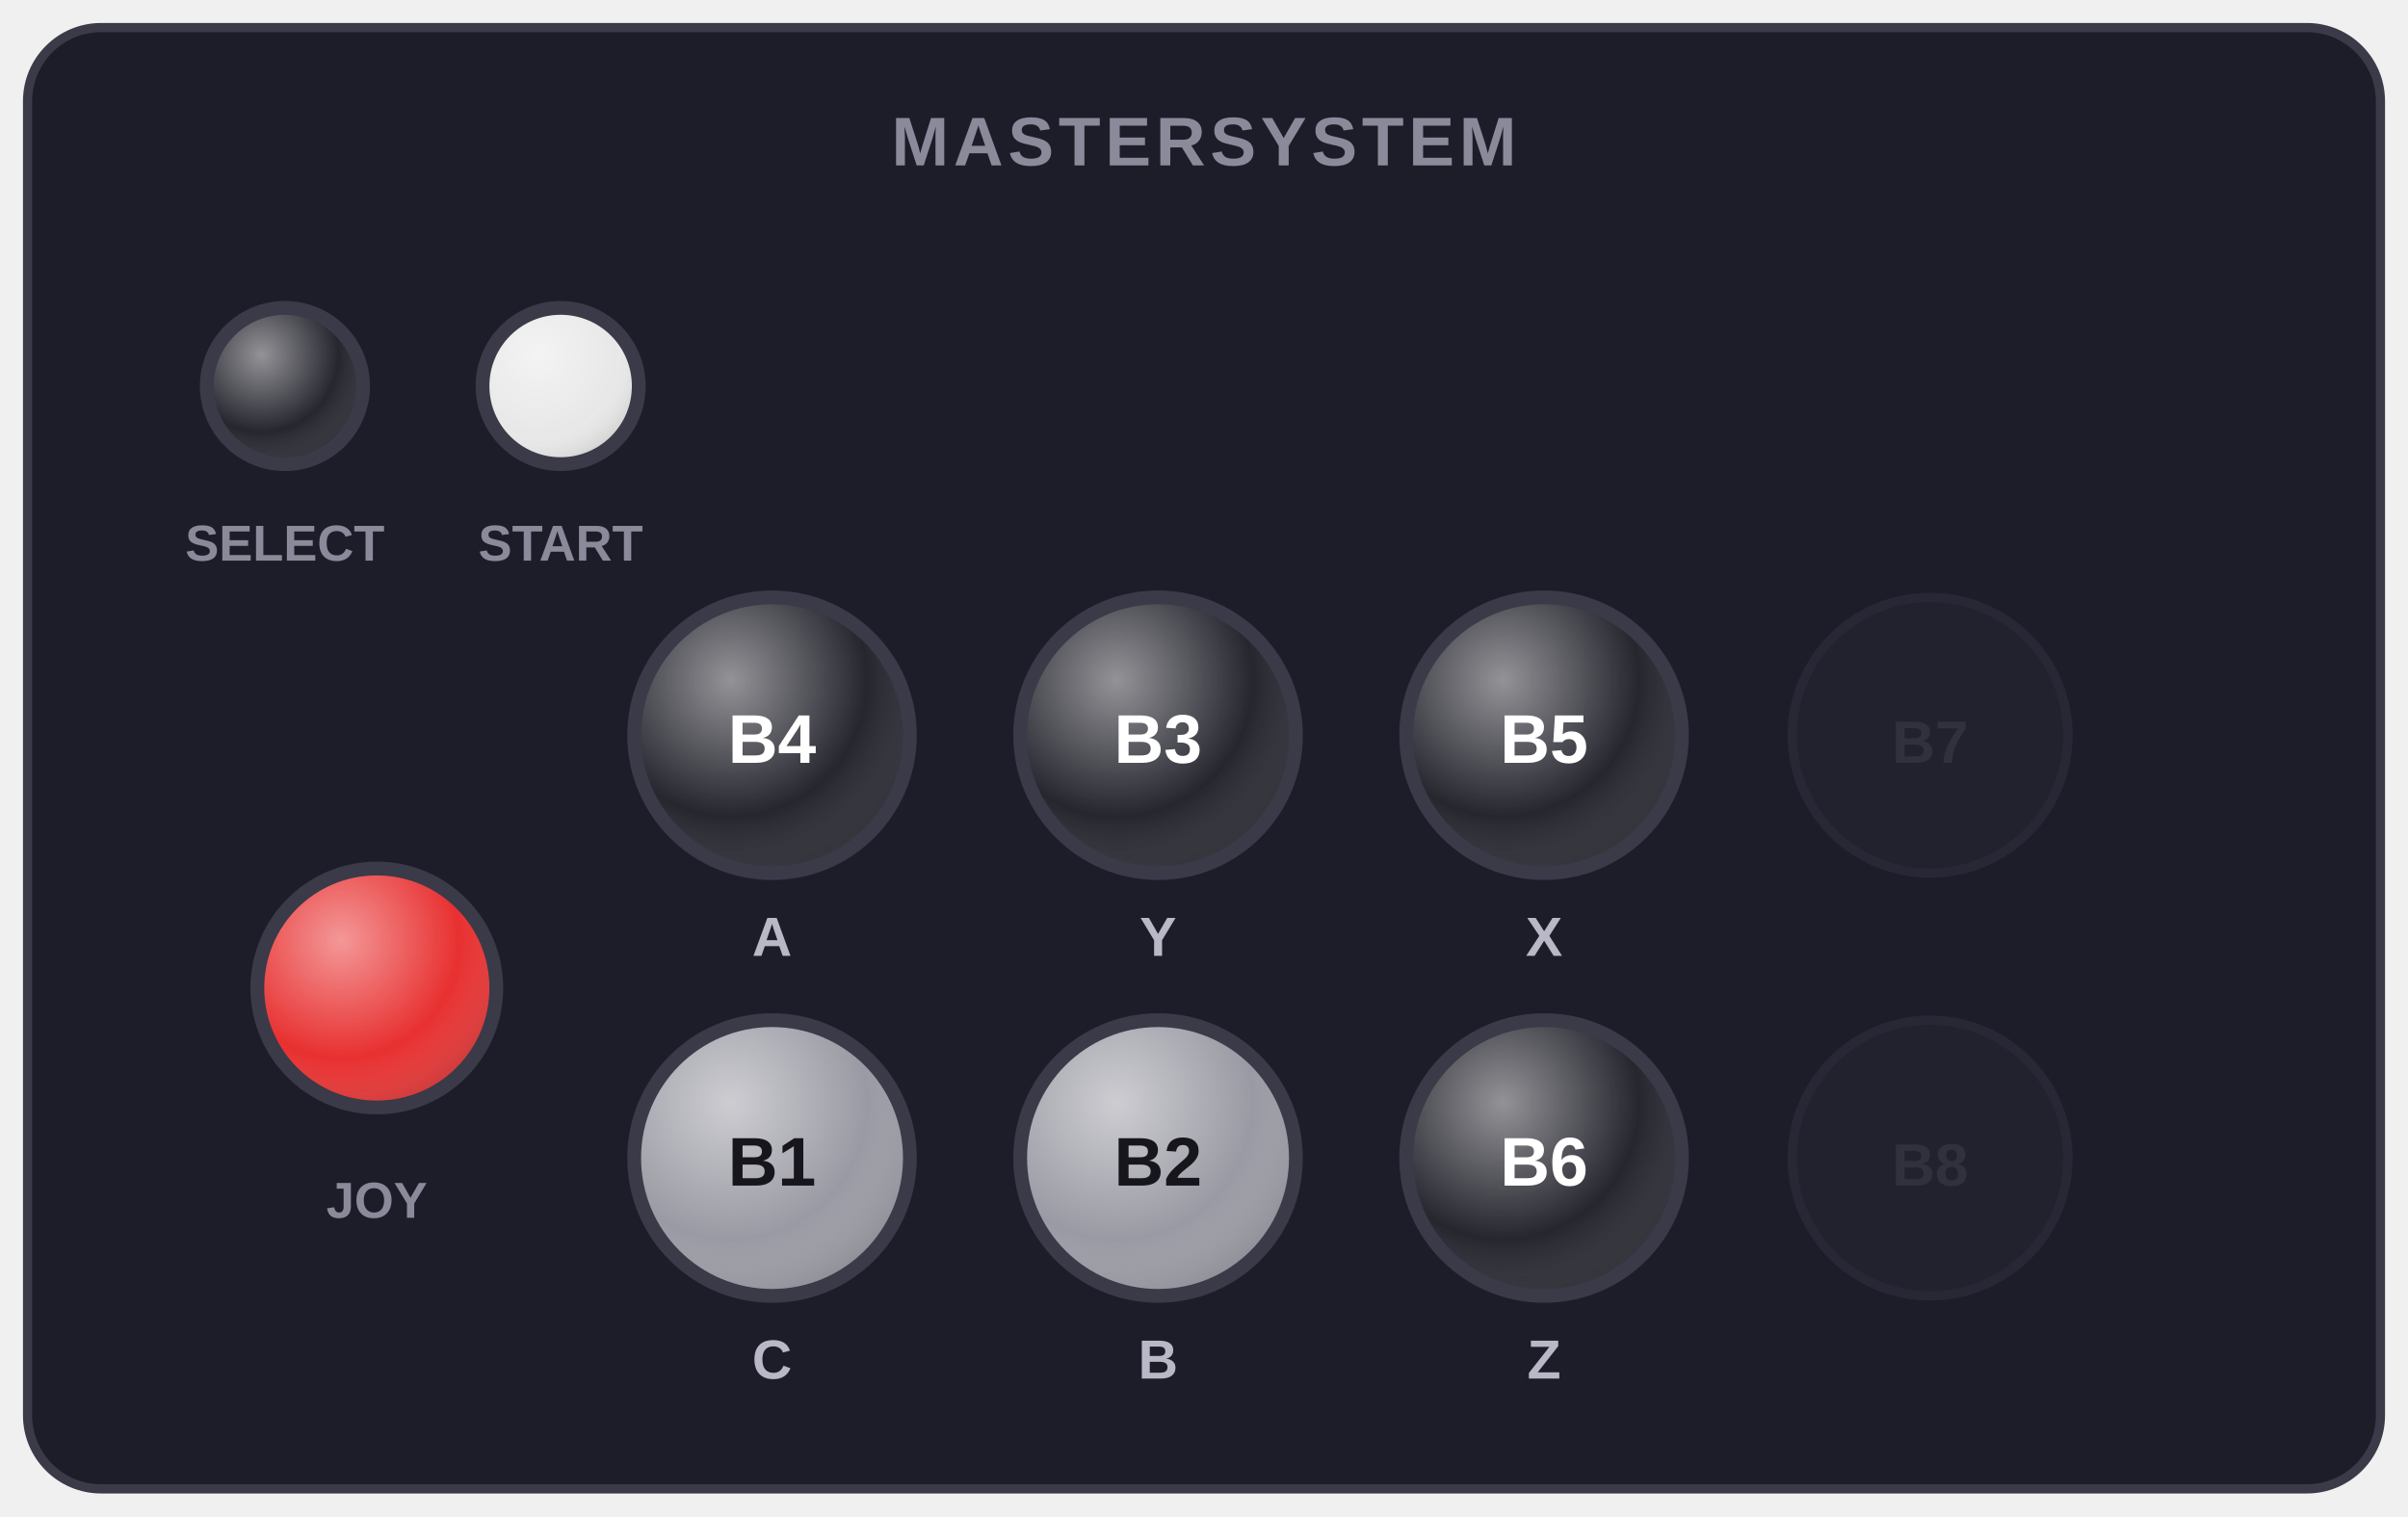
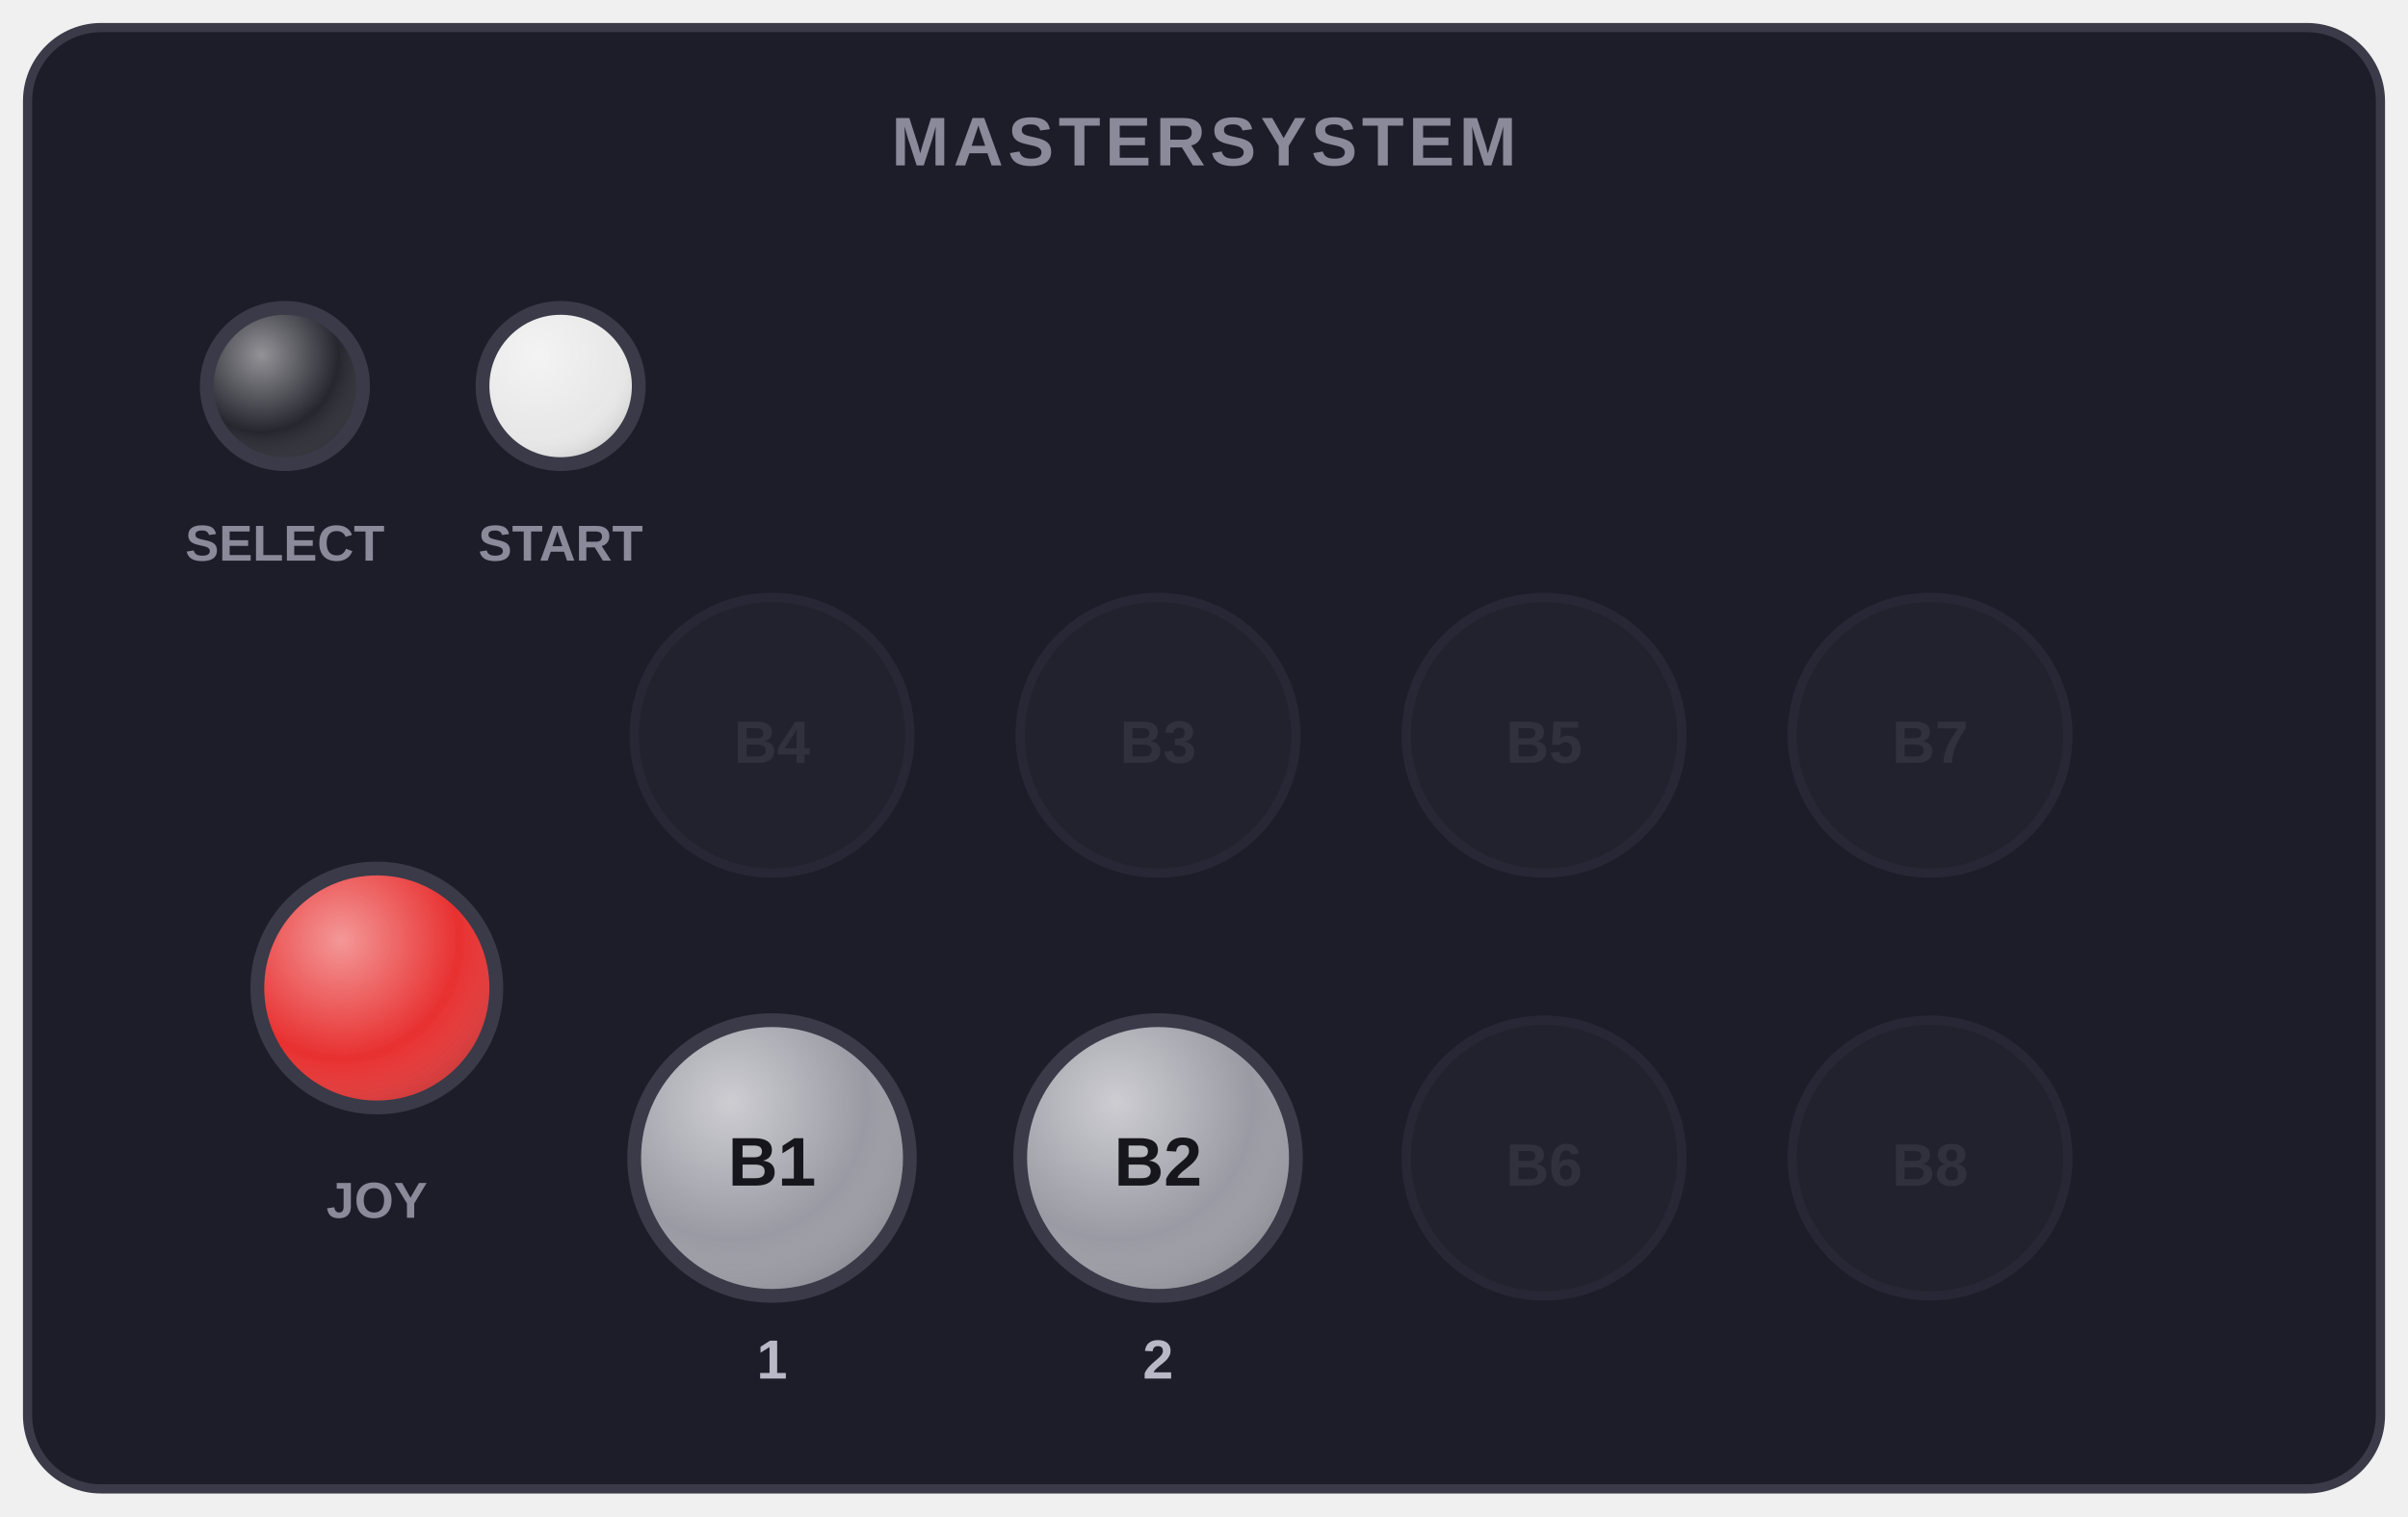
<svg xmlns="http://www.w3.org/2000/svg" viewBox="0 0 524 330" font-family="Segoe UI, Arial, sans-serif">
  <defs>
    <radialGradient id="dome" cx="0.35" cy="0.3" r="0.9">
      <stop offset="0" stop-color="#ffffff" stop-opacity="0.5" />
      <stop offset="0.55" stop-color="#ffffff" stop-opacity="0" />
      <stop offset="1" stop-color="#000000" stop-opacity="0.35" />
    </radialGradient>
  </defs>
  <rect x="6" y="6" width="512" height="318" rx="16" fill="#1d1d2a" stroke="#3a3a48" stroke-width="2" />
  <text x="262" y="36" text-anchor="middle" fill="#8a8a9a" font-size="15" font-weight="bold" letter-spacing="1">MASTERSYSTEM</text>
  <circle cx="62" cy="84" r="17" fill="#26262f" />
  <circle cx="62" cy="84" r="17" fill="url(#dome)" />
  <circle cx="62" cy="84" r="17" fill="none" stroke="#3a3a48" stroke-width="3" />
  <text x="62" y="122" text-anchor="middle" fill="#8a8a9a" font-size="11" font-weight="bold">SELECT</text>
  <circle cx="122" cy="84" r="17" fill="#e8e8e8" />
  <circle cx="122" cy="84" r="17" fill="url(#dome)" />
  <circle cx="122" cy="84" r="17" fill="none" stroke="#3a3a48" stroke-width="3" />
  <text x="122" y="122" text-anchor="middle" fill="#8a8a9a" font-size="11" font-weight="bold">START</text>
  <circle cx="82" cy="215" r="26" fill="#e83030" />
  <circle cx="82" cy="215" r="26" fill="url(#dome)" />
  <circle cx="82" cy="215" r="26" fill="none" stroke="#3a3a48" stroke-width="3" />
  <text x="82" y="265" text-anchor="middle" fill="#8a8a9a" font-size="11" font-weight="bold">JOY</text>
-   <circle cx="168" cy="160" r="30" fill="#26262f" />
-   <circle cx="168" cy="160" r="30" fill="url(#dome)" />
-   <circle cx="168" cy="160" r="30" fill="none" stroke="#3a3a48" stroke-width="3" />
-   <text x="168" y="166" text-anchor="middle" fill="#ffffff" font-size="15" font-weight="bold">B4</text>
-   <text x="168" y="208" text-anchor="middle" fill="#b8b8c6" font-size="12" font-weight="bold">A</text>
-   <circle cx="252" cy="160" r="30" fill="#26262f" />
-   <circle cx="252" cy="160" r="30" fill="url(#dome)" />
-   <circle cx="252" cy="160" r="30" fill="none" stroke="#3a3a48" stroke-width="3" />
-   <text x="252" y="166" text-anchor="middle" fill="#ffffff" font-size="15" font-weight="bold">B3</text>
-   <text x="252" y="208" text-anchor="middle" fill="#b8b8c6" font-size="12" font-weight="bold">Y</text>
-   <circle cx="336" cy="160" r="30" fill="#26262f" />
-   <circle cx="336" cy="160" r="30" fill="url(#dome)" />
-   <circle cx="336" cy="160" r="30" fill="none" stroke="#3a3a48" stroke-width="3" />
-   <text x="336" y="166" text-anchor="middle" fill="#ffffff" font-size="15" font-weight="bold">B5</text>
-   <text x="336" y="208" text-anchor="middle" fill="#b8b8c6" font-size="12" font-weight="bold">X</text>
+   <g opacity="0.18">
+     <circle cx="168" cy="160" r="30" fill="#3a3a48" />
+     <circle cx="168" cy="160" r="30" fill="none" stroke="#55556a" stroke-width="2" />
+     <text x="168" y="166" text-anchor="middle" fill="#8a8a9a" font-size="13" font-weight="bold">B4</text>
+   </g>
+   <g opacity="0.18">
+     <circle cx="252" cy="160" r="30" fill="#3a3a48" />
+     <circle cx="252" cy="160" r="30" fill="none" stroke="#55556a" stroke-width="2" />
+     <text x="252" y="166" text-anchor="middle" fill="#8a8a9a" font-size="13" font-weight="bold">B3</text>
+   </g>
+   <g opacity="0.18">
+     <circle cx="336" cy="160" r="30" fill="#3a3a48" />
+     <circle cx="336" cy="160" r="30" fill="none" stroke="#55556a" stroke-width="2" />
+     <text x="336" y="166" text-anchor="middle" fill="#8a8a9a" font-size="13" font-weight="bold">B5</text>
+   </g>
  <g opacity="0.18">
    <circle cx="420" cy="160" r="30" fill="#3a3a48" />
    <circle cx="420" cy="160" r="30" fill="none" stroke="#55556a" stroke-width="2" />
    <text x="420" y="166" text-anchor="middle" fill="#8a8a9a" font-size="13" font-weight="bold">B7</text>
  </g>
  <circle cx="168" cy="252" r="30" fill="#9a9aa4" />
  <circle cx="168" cy="252" r="30" fill="url(#dome)" />
  <circle cx="168" cy="252" r="30" fill="none" stroke="#3a3a48" stroke-width="3" />
  <text x="168" y="258" text-anchor="middle" fill="#16161c" font-size="15" font-weight="bold">B1</text>
-   <text x="168" y="300" text-anchor="middle" fill="#b8b8c6" font-size="12" font-weight="bold">C</text>
+   <text x="168" y="300" text-anchor="middle" fill="#b8b8c6" font-size="12" font-weight="bold">1</text>
  <circle cx="252" cy="252" r="30" fill="#9a9aa4" />
  <circle cx="252" cy="252" r="30" fill="url(#dome)" />
  <circle cx="252" cy="252" r="30" fill="none" stroke="#3a3a48" stroke-width="3" />
  <text x="252" y="258" text-anchor="middle" fill="#16161c" font-size="15" font-weight="bold">B2</text>
-   <text x="252" y="300" text-anchor="middle" fill="#b8b8c6" font-size="12" font-weight="bold">B</text>
-   <circle cx="336" cy="252" r="30" fill="#26262f" />
-   <circle cx="336" cy="252" r="30" fill="url(#dome)" />
-   <circle cx="336" cy="252" r="30" fill="none" stroke="#3a3a48" stroke-width="3" />
-   <text x="336" y="258" text-anchor="middle" fill="#ffffff" font-size="15" font-weight="bold">B6</text>
-   <text x="336" y="300" text-anchor="middle" fill="#b8b8c6" font-size="12" font-weight="bold">Z</text>
+   <text x="252" y="300" text-anchor="middle" fill="#b8b8c6" font-size="12" font-weight="bold">2</text>
+   <g opacity="0.18">
+     <circle cx="336" cy="252" r="30" fill="#3a3a48" />
+     <circle cx="336" cy="252" r="30" fill="none" stroke="#55556a" stroke-width="2" />
+     <text x="336" y="258" text-anchor="middle" fill="#8a8a9a" font-size="13" font-weight="bold">B6</text>
+   </g>
  <g opacity="0.18">
    <circle cx="420" cy="252" r="30" fill="#3a3a48" />
    <circle cx="420" cy="252" r="30" fill="none" stroke="#55556a" stroke-width="2" />
    <text x="420" y="258" text-anchor="middle" fill="#8a8a9a" font-size="13" font-weight="bold">B8</text>
  </g>
</svg>
